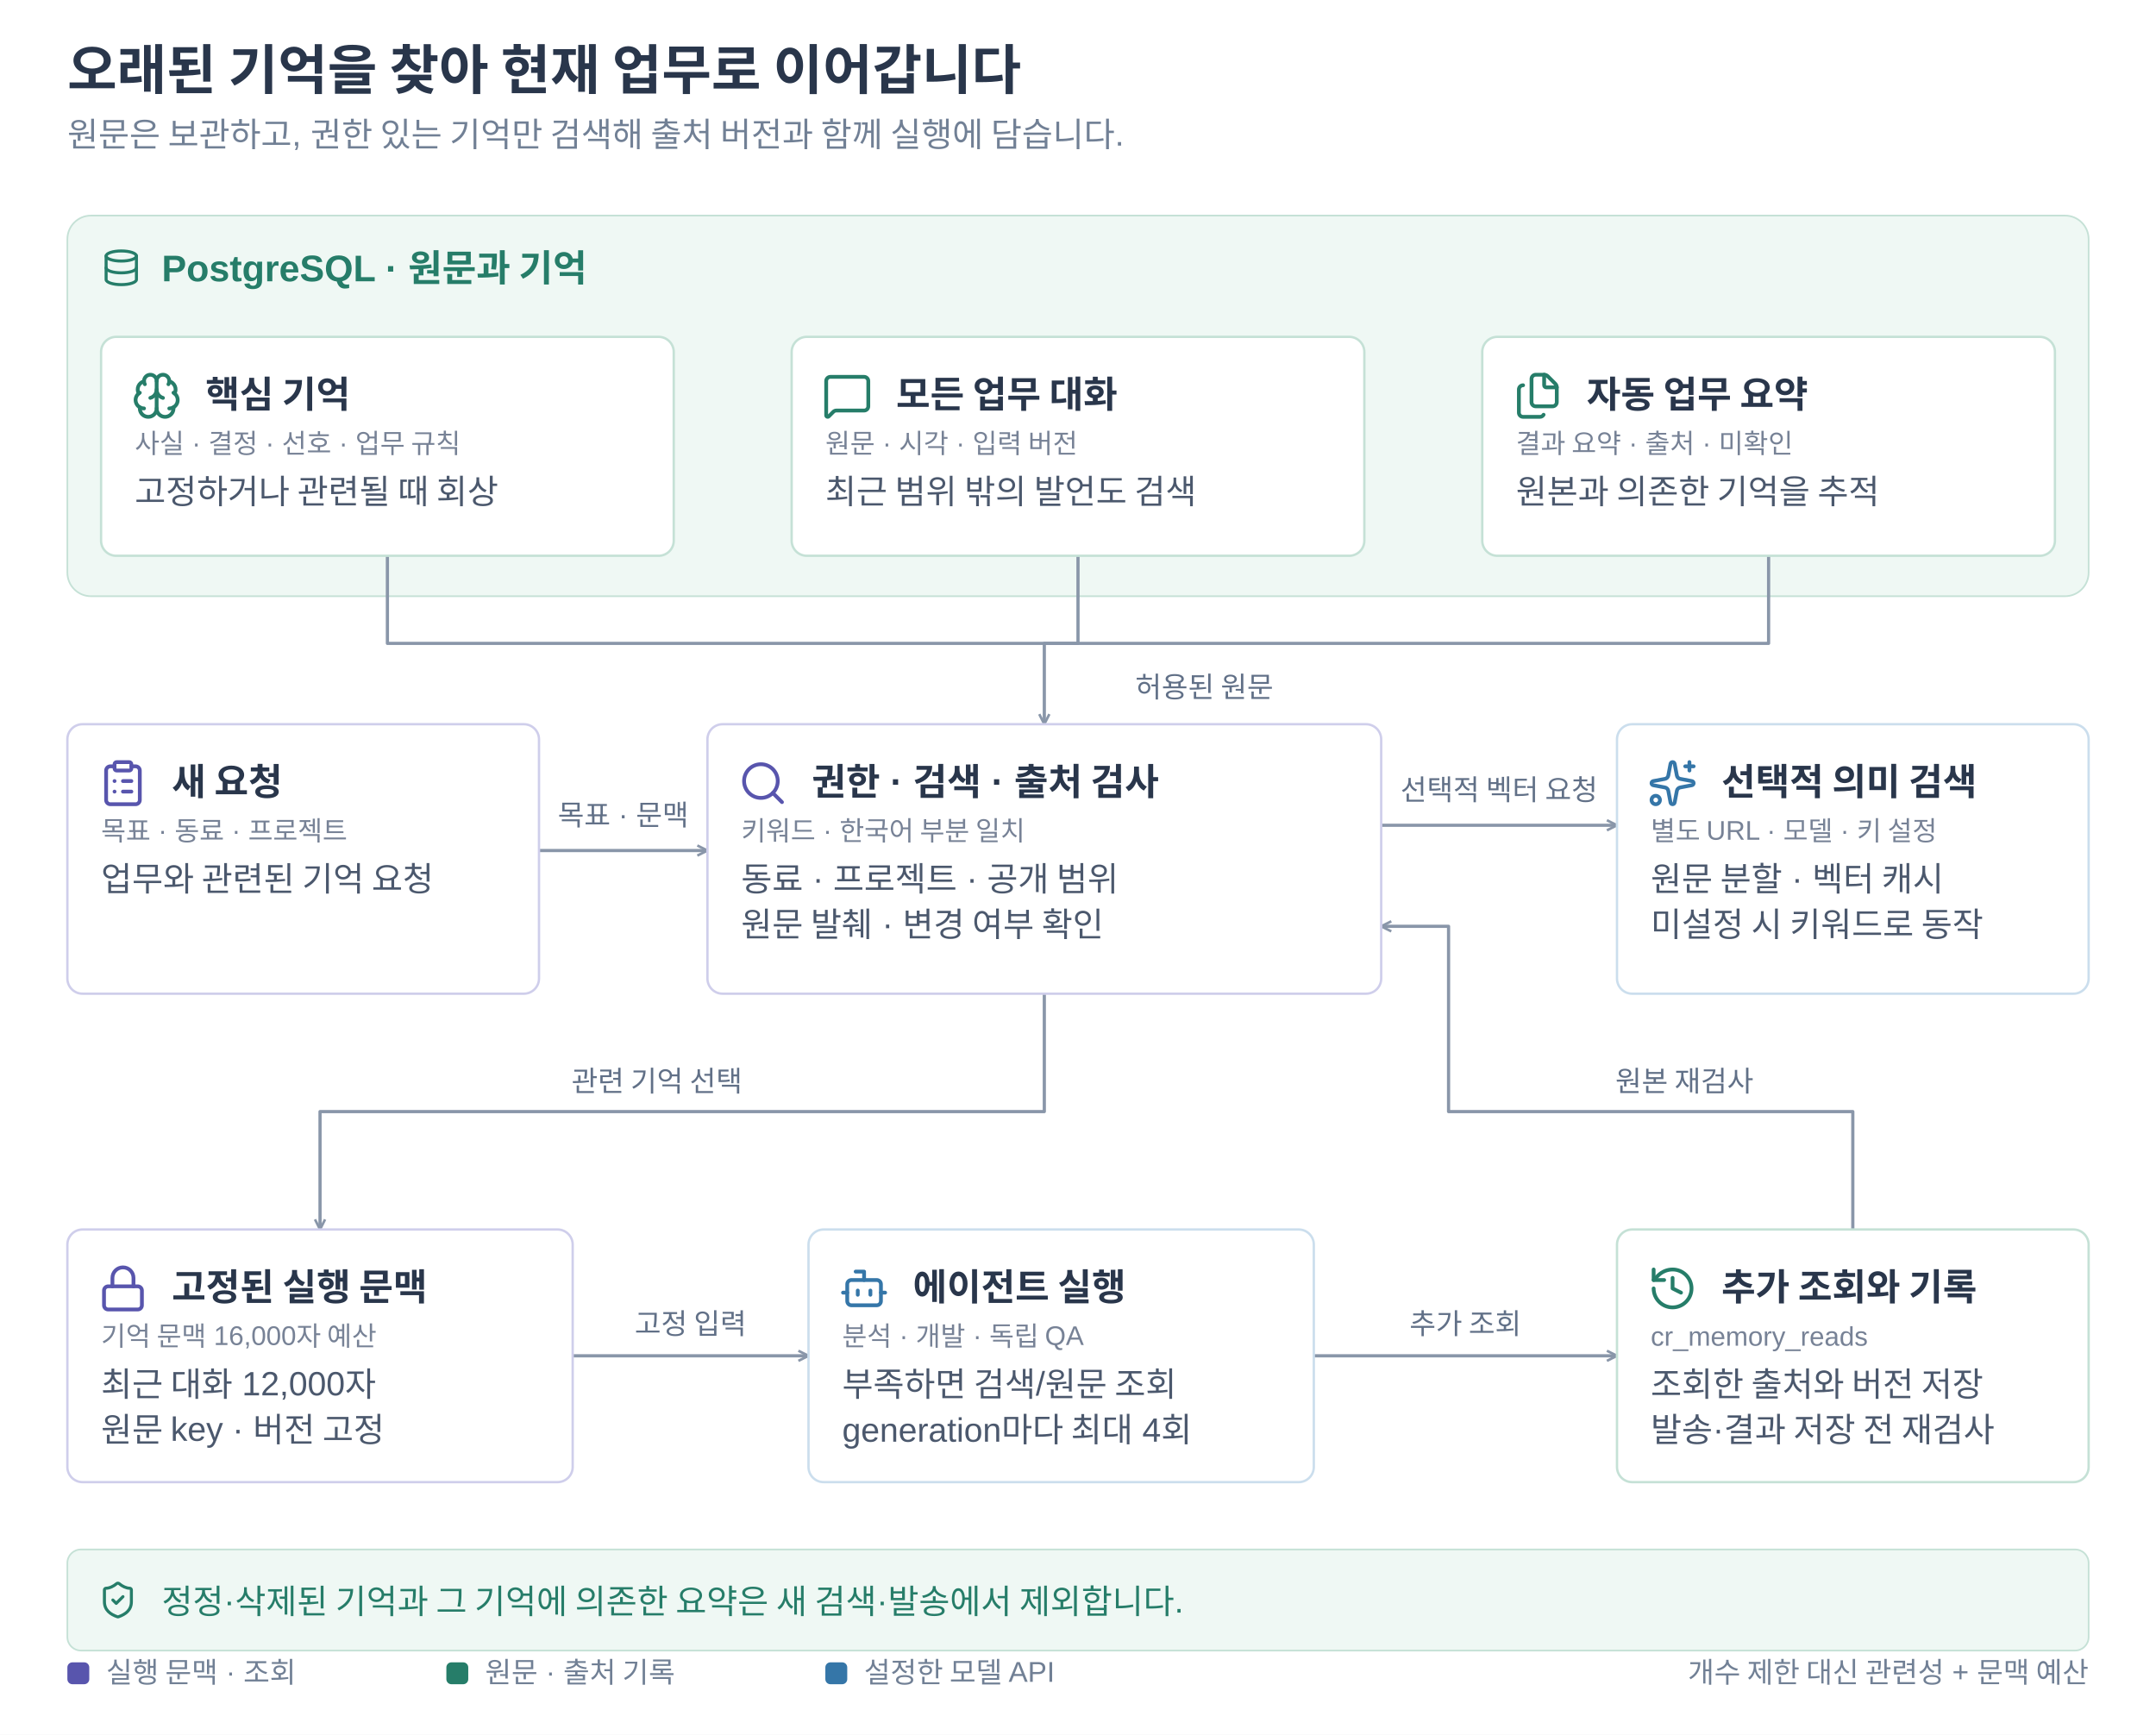
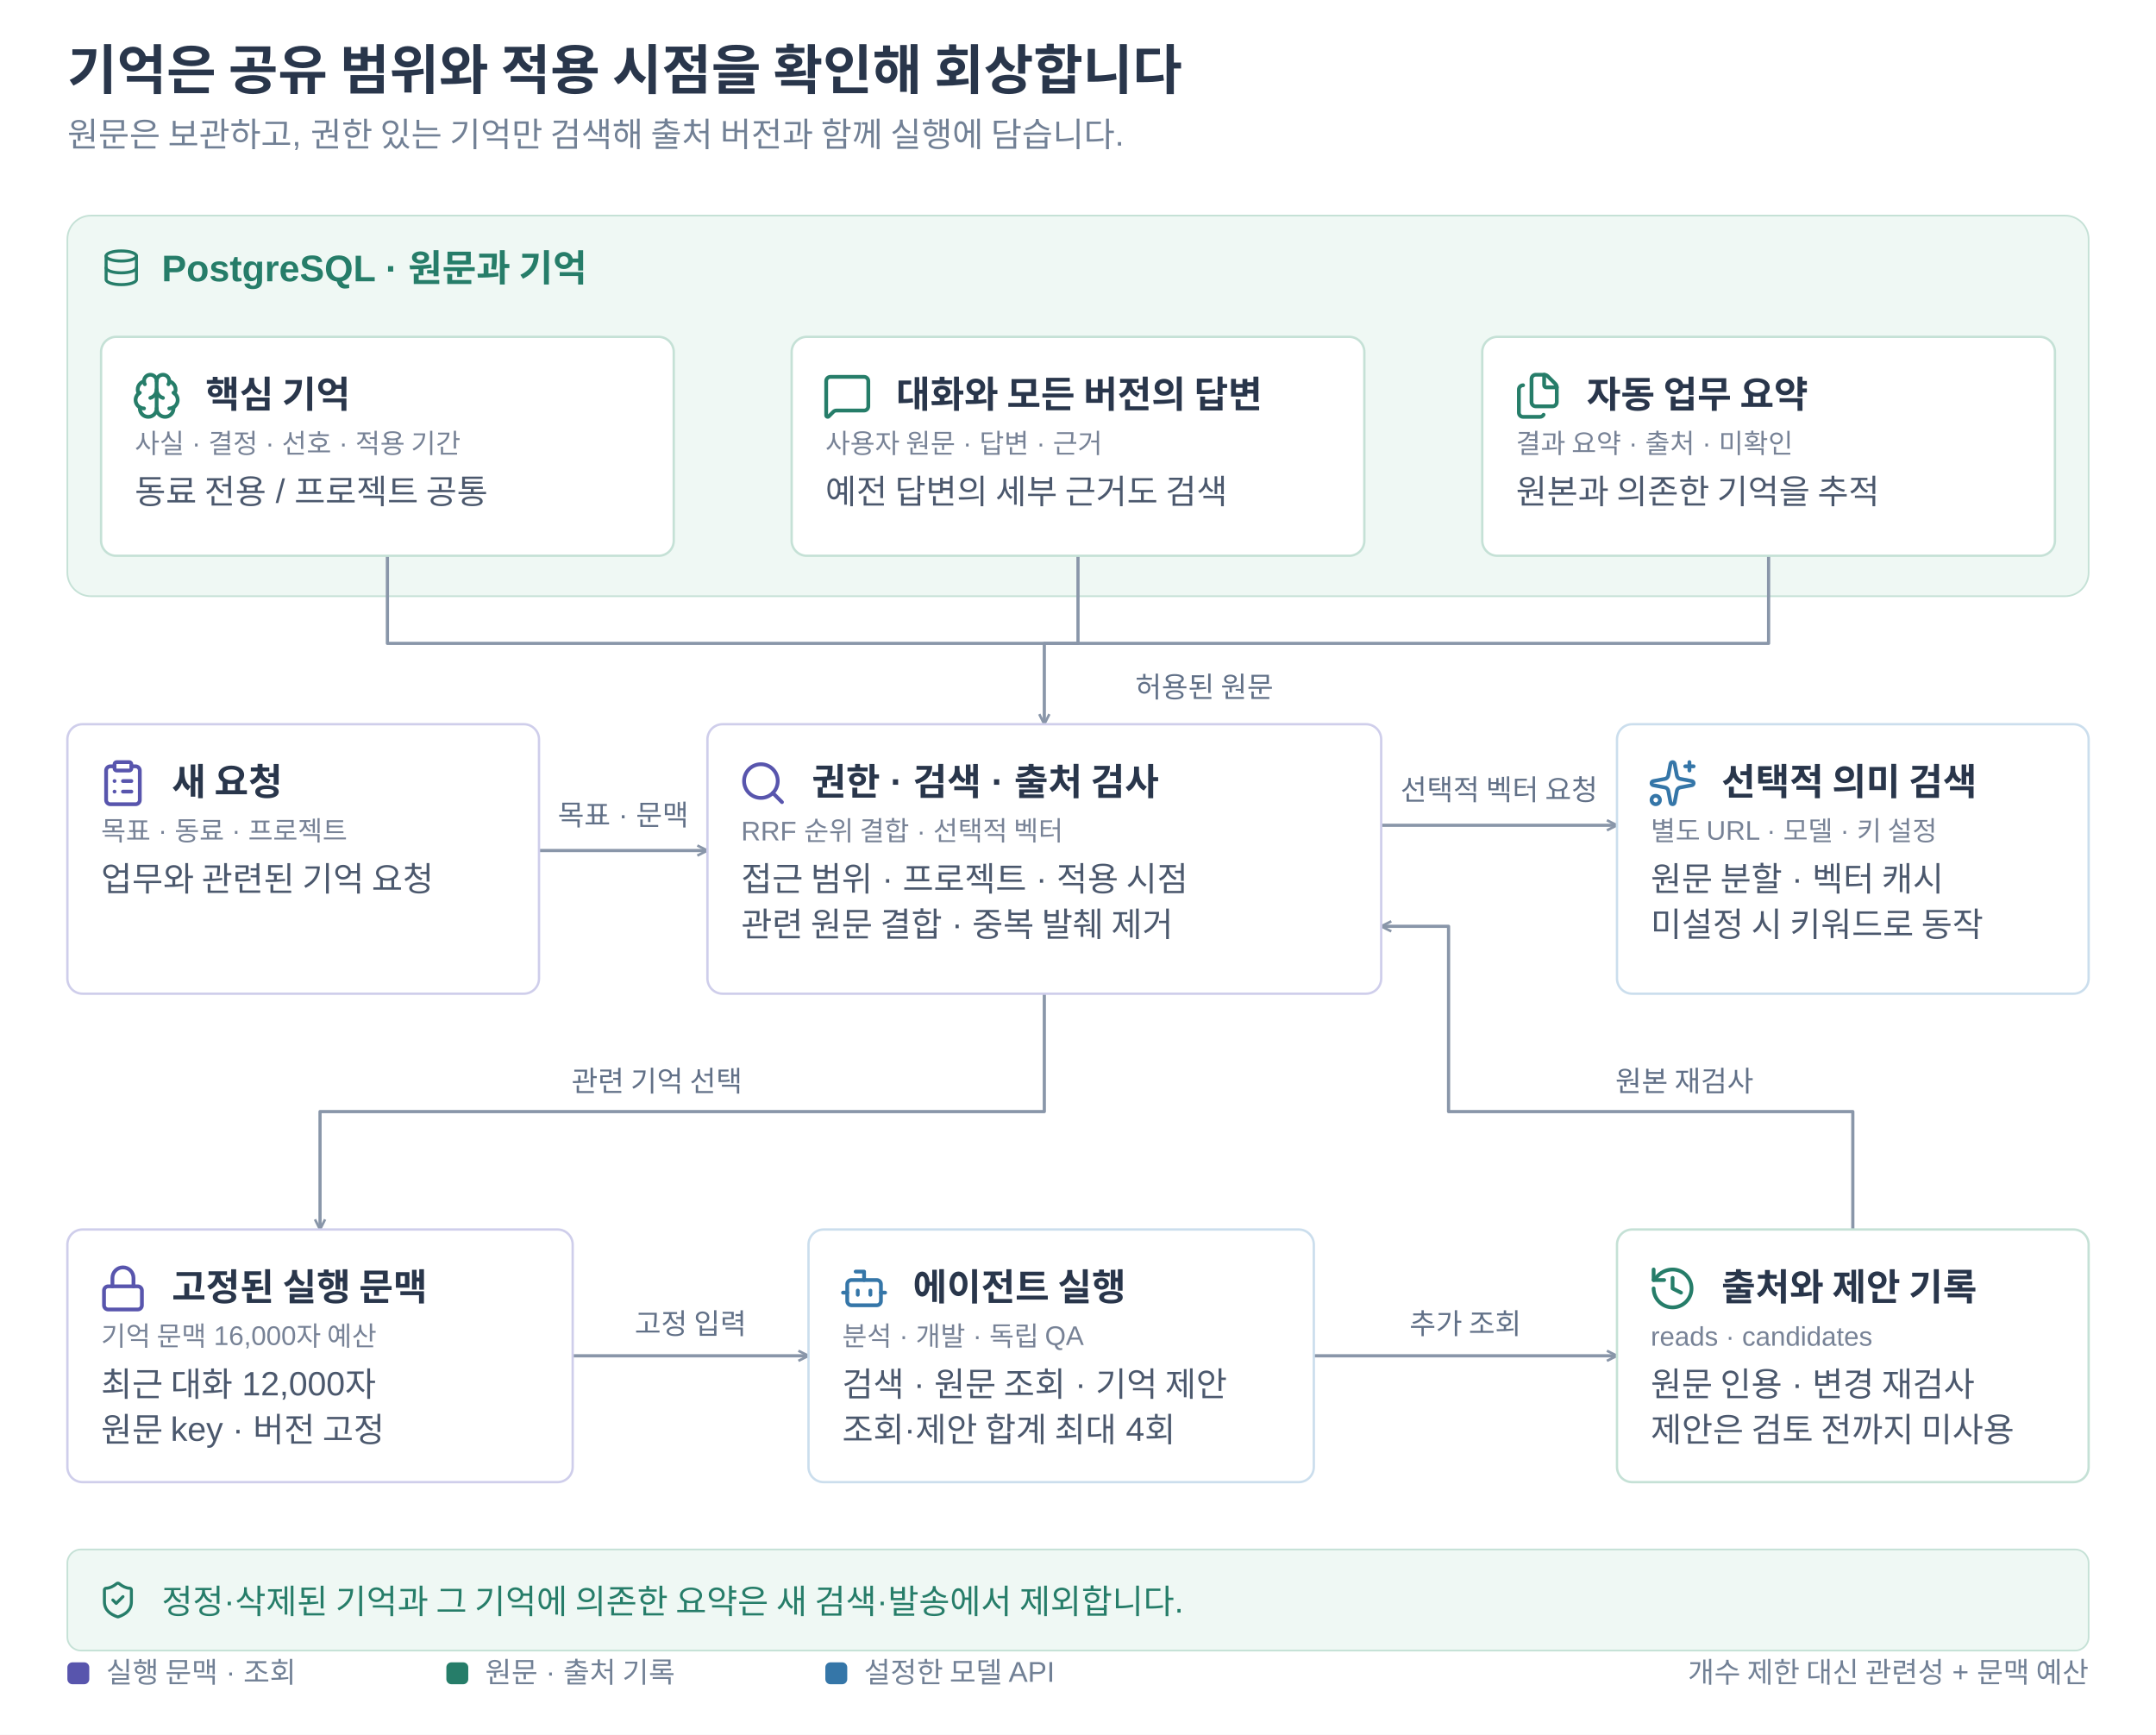
<svg xmlns="http://www.w3.org/2000/svg" width="1280" height="1030" viewBox="0 0 1280 1030" fill="#29364b" role="img" aria-labelledby="diagram-title diagram-description" aria-label="장기 기억 흐름" style="max-width: none; background-color: rgb(255, 255, 255);">
  <defs>
    <marker id="arrow-default" markerWidth="8" markerHeight="8" refX="7" refY="4" orient="auto" markerUnits="userSpaceOnUse">
      <path d="M1 1 L7 4 L1 7" fill="none" stroke="#8996a9" stroke-width="1.5" stroke-linejoin="round" />
    </marker>
    <marker id="arrow-service" markerWidth="8" markerHeight="8" refX="7" refY="4" orient="auto" markerUnits="userSpaceOnUse">
      <path d="M1 1 L7 4 L1 7" fill="none" stroke="#5855ad" stroke-width="1.5" stroke-linejoin="round" />
    </marker>
    <marker id="arrow-data" markerWidth="8" markerHeight="8" refX="7" refY="4" orient="auto" markerUnits="userSpaceOnUse">
      <path d="M1 1 L7 4 L1 7" fill="none" stroke="#267d69" stroke-width="1.5" stroke-linejoin="round" />
    </marker>
    <marker id="arrow-external" markerWidth="8" markerHeight="8" refX="7" refY="4" orient="auto" markerUnits="userSpaceOnUse">
      <path d="M1 1 L7 4 L1 7" fill="none" stroke="#3576a8" stroke-width="1.5" stroke-linejoin="round" />
    </marker>
    <marker id="arrow-job" markerWidth="8" markerHeight="8" refX="7" refY="4" orient="auto" markerUnits="userSpaceOnUse">
      <path d="M1 1 L7 4 L1 7" fill="none" stroke="#a96b21" stroke-width="1.5" stroke-linejoin="round" />
    </marker>
    <marker id="arrow-neutral" markerWidth="8" markerHeight="8" refX="7" refY="4" orient="auto" markerUnits="userSpaceOnUse">
      <path d="M1 1 L7 4 L1 7" fill="none" stroke="#586579" stroke-width="1.5" stroke-linejoin="round" />
    </marker>
  </defs>
  <style>text{font-family:"Apple SD Gothic Neo","Noto Sans KR",Arial,sans-serif}svg{background:#fff}</style>
  <rect x="0" y="0" width="1280" height="1030" rx="0" fill="#ffffff" stroke="none" />
-   <text x="40" y="53" font-size="32" font-weight="720">오래된 기억을 찾아 현재 업무로 이어갑니다</text>
+   <text x="40" y="53" font-size="32" font-weight="720">기억은 공유 범위와 적용 시점을 확인해 회상합니다</text>
  <text x="40" y="87" font-size="20" fill="#718095">원문은 보관하고, 권한 있는 기억만 검색해 출처 버전과 함께 실행에 담습니다.</text>
  <rect x="40" y="128" width="1200" height="226" rx="14" fill="#eff8f4" stroke="#c5e1d6" stroke-dasharray="none" />
  <g data-icon="Database" transform="translate(60 147) scale(1)" fill="none" stroke="#267d69" stroke-width="1.8" stroke-linecap="round" stroke-linejoin="round">
    <ellipse cx="12" cy="5" rx="9" ry="3" />
    <path d="M3 5V19A9 3 0 0 0 21 19V5" />
    <path d="M3 12A9 3 0 0 0 21 12" />
  </g>
  <text x="96" y="167" font-size="22" font-weight="650" fill="#267d69">PostgreSQL · 원문과 기억</text>
  <polyline points="230,330 230,382 620,382" fill="none" stroke="#8996a9" stroke-width="1.9" stroke-linejoin="round" />
  <polyline points="640,330 640,382 620,382" fill="none" stroke="#8996a9" stroke-width="1.9" stroke-linejoin="round" />
  <polyline points="1050,330 1050,382 620,382 620,430" fill="none" stroke="#8996a9" stroke-width="1.9" stroke-linejoin="round" marker-end="url(#arrow-default)" />
  <rect x="660.825" y="398" width="108.35" height="25" rx="4" fill="#ffffff" stroke="none" />
  <text x="715" y="414" font-size="17" text-anchor="middle" fill="#617087">허용된 원문</text>
  <polyline points="320,505 420,505" fill="none" stroke="#8996a9" stroke-width="1.9" stroke-linejoin="round" marker-end="url(#arrow-default)" />
  <rect x="314.975" y="474" width="110.05" height="25" rx="4" fill="#ffffff" stroke="none" />
  <text x="370" y="490" font-size="17" text-anchor="middle" fill="#617087">목표 · 문맥</text>
  <polyline points="820,490 960,490" fill="none" stroke="#8996a9" stroke-width="1.9" stroke-linejoin="round" marker-end="url(#arrow-default)" />
  <rect x="814.15" y="459" width="151.7" height="25" rx="4" fill="#ffffff" stroke="none" />
  <text x="890" y="475" font-size="17" text-anchor="middle" fill="#617087">선택적 벡터 요청</text>
  <polyline points="620,590 620,660 190,660 190,730" fill="none" stroke="#8996a9" stroke-width="1.9" stroke-linejoin="round" marker-end="url(#arrow-default)" />
  <rect x="322.65" y="632" width="134.7" height="25" rx="4" fill="#ffffff" stroke="none" />
  <text x="390" y="648" font-size="17" text-anchor="middle" fill="#617087">관련 기억 선택</text>
  <polyline points="340,805 480,805" fill="none" stroke="#8996a9" stroke-width="1.9" stroke-linejoin="round" marker-end="url(#arrow-default)" />
  <rect x="364.325" y="776" width="91.35" height="25" rx="4" fill="#ffffff" stroke="none" />
  <text x="410" y="792" font-size="17" text-anchor="middle" fill="#617087">고정 입력</text>
  <polyline points="780,805 960,805" fill="none" stroke="#8996a9" stroke-width="1.9" stroke-linejoin="round" marker-end="url(#arrow-default)" />
  <rect x="824.325" y="776" width="91.35" height="25" rx="4" fill="#ffffff" stroke="none" />
  <text x="870" y="792" font-size="17" text-anchor="middle" fill="#617087">추가 조회</text>
  <polyline points="1100,730 1100,660 860,660 860,550 820,550" fill="none" stroke="#8996a9" stroke-width="1.9" stroke-linejoin="round" marker-end="url(#arrow-default)" />
  <rect x="945.825" y="632" width="108.35" height="25" rx="4" fill="#ffffff" stroke="none" />
  <text x="1000" y="648" font-size="17" text-anchor="middle" fill="#617087">원본 재검사</text>
  <g data-node="core" data-bounds="60 200 340 130">
    <rect x="60" y="200" width="340" height="130" rx="9" fill="#ffffff" stroke="#c5e1d6" stroke-width="1.4" />
    <g data-icon="Brain" transform="translate(78 220) scale(1.25)" fill="none" stroke="#267d69" stroke-width="1.8" stroke-linecap="round" stroke-linejoin="round">
      <path d="M12 18V5" />
      <path d="M15 13a4.17 4.17 0 0 1-3-4 4.17 4.17 0 0 1-3 4" />
      <path d="M17.598 6.5A3 3 0 1 0 12 5a3 3 0 1 0-5.598 1.5" />
      <path d="M17.997 5.125a4 4 0 0 1 2.526 5.77" />
      <path d="M18 18a4 4 0 0 0 2-7.464" />
      <path d="M19.967 17.483A4 4 0 1 1 12 18a4 4 0 1 1-7.967-.517" />
      <path d="M6 18a4 4 0 0 1-2-7.464" />
      <path d="M6.003 5.125a4 4 0 0 0-2.526 5.77" />
    </g>
    <text x="122" y="242" font-size="22" font-weight="650">핵심 기억</text>
-     <text x="80" y="269" font-size="16" fill="#778296">사실 · 결정 · 선호 · 업무 규칙</text>
-     <text x="80" y="299" font-size="20" fill="#4b586d">고정하거나 관련될 때 회상</text>
+     <text x="80" y="269" font-size="16" fill="#778296">사실 · 결정 · 선호 · 적용 기간</text>
+     <text x="80" y="299" font-size="20" fill="#4b586d">동료 전용 / 프로젝트 공통</text>
  </g>
  <g data-node="chat" data-bounds="470 200 340 130">
    <rect x="470" y="200" width="340" height="130" rx="9" fill="#ffffff" stroke="#c5e1d6" stroke-width="1.4" />
    <g data-icon="MessageSquare" transform="translate(488 220) scale(1.25)" fill="none" stroke="#267d69" stroke-width="1.8" stroke-linecap="round" stroke-linejoin="round">
      <path d="M22 17a2 2 0 0 1-2 2H6.828a2 2 0 0 0-1.414.586l-2.202 2.202A.71.71 0 0 1 2 21.286V5a2 2 0 0 1 2-2h16a2 2 0 0 1 2 2z" />
    </g>
-     <text x="532" y="242" font-size="22" font-weight="650">모든 업무 대화</text>
-     <text x="490" y="269" font-size="16" fill="#778296">원문 · 시각 · 입력 버전</text>
-     <text x="490" y="299" font-size="20" fill="#4b586d">최근 범위 밖의 발언도 검색</text>
+     <text x="532" y="242" font-size="22" font-weight="650">대화와 모든 버전의 답변</text>
+     <text x="490" y="269" font-size="16" fill="#778296">사용자 원문 · 답변 · 근거</text>
+     <text x="490" y="299" font-size="20" fill="#4b586d">예전 답변의 세부 근거도 검색</text>
  </g>
  <g data-node="episode" data-bounds="880 200 340 130">
    <rect x="880" y="200" width="340" height="130" rx="9" fill="#ffffff" stroke="#c5e1d6" stroke-width="1.4" />
    <g data-icon="Files" transform="translate(898 220) scale(1.25)" fill="none" stroke="#267d69" stroke-width="1.8" stroke-linecap="round" stroke-linejoin="round">
      <path d="M15 2h-4a2 2 0 0 0-2 2v11a2 2 0 0 0 2 2h8a2 2 0 0 0 2-2V8" />
      <path d="M16.706 2.706A2.4 2.4 0 0 0 15 2v5a1 1 0 0 0 1 1h5a2.4 2.4 0 0 0-.706-1.706z" />
      <path d="M5 7a2 2 0 0 0-2 2v11a2 2 0 0 0 2 2h8a2 2 0 0 0 1.732-1" />
    </g>
    <text x="942" y="242" font-size="22" font-weight="650">자동 업무 요약</text>
    <text x="900" y="269" font-size="16" fill="#778296">결과 요약 · 출처 · 미확인</text>
    <text x="900" y="299" font-size="20" fill="#4b586d">원본과 의존한 기억을 추적</text>
  </g>
  <g data-node="request" data-bounds="40 430 280 160">
    <rect x="40" y="430" width="280" height="160" rx="9" fill="#ffffff" stroke="#cfceeb" stroke-width="1.4" />
    <g data-icon="ClipboardList" transform="translate(58 450) scale(1.25)" fill="none" stroke="#5855ad" stroke-width="1.8" stroke-linecap="round" stroke-linejoin="round">
      <rect width="8" height="4" x="8" y="2" rx="1" ry="1" />
      <path d="M16 4h2a2 2 0 0 1 2 2v14a2 2 0 0 1-2 2H6a2 2 0 0 1-2-2V6a2 2 0 0 1 2-2h2" />
      <path d="M12 11h4" />
      <path d="M12 16h4" />
      <path d="M8 11h.01" />
      <path d="M8 16h.01" />
    </g>
    <text x="102" y="472" font-size="22" font-weight="650">새 요청</text>
    <text x="60" y="499" font-size="16" fill="#778296">목표 · 동료 · 프로젝트</text>
    <text x="60" y="529" font-size="20" fill="#4b586d">업무와 관련된 기억 요청</text>
  </g>
  <g data-node="retrieve" data-bounds="420 430 400 160">
    <rect x="420" y="430" width="400" height="160" rx="9" fill="#ffffff" stroke="#cfceeb" stroke-width="1.4" />
    <g data-icon="Search" transform="translate(438 450) scale(1.25)" fill="none" stroke="#5855ad" stroke-width="1.8" stroke-linecap="round" stroke-linejoin="round">
      <path d="m21 21-4.34-4.34" />
      <circle cx="11" cy="11" r="8" />
    </g>
    <text x="482" y="472" font-size="22" font-weight="650">권한 · 검색 · 출처 검사</text>
-     <text x="440" y="499" font-size="16" fill="#778296">키워드 · 한국어 부분 일치</text>
-     <text x="440" y="529" font-size="20" fill="#4b586d">동료 · 프로젝트 · 공개 범위</text>
-     <text x="440" y="556" font-size="20" fill="#4b586d">원문 발췌 · 변경 여부 확인</text>
+     <text x="440" y="499" font-size="16" fill="#778296">RRF 순위 결합 · 선택적 벡터</text>
+     <text x="440" y="529" font-size="20" fill="#4b586d">접근 범위 · 프로젝트 · 적용 시점</text>
+     <text x="440" y="556" font-size="20" fill="#4b586d">관련 원문 결합 · 중복 발췌 제거</text>
  </g>
  <g data-node="embedding" data-bounds="960 430 280 160">
    <rect x="960" y="430" width="280" height="160" rx="9" fill="#ffffff" stroke="#cbdeed" stroke-width="1.4" />
    <g data-icon="Sparkles" transform="translate(978 450) scale(1.25)" fill="none" stroke="#3576a8" stroke-width="1.8" stroke-linecap="round" stroke-linejoin="round">
      <path d="M11.017 2.814a1 1 0 0 1 1.966 0l1.051 5.558a2 2 0 0 0 1.594 1.594l5.558 1.051a1 1 0 0 1 0 1.966l-5.558 1.051a2 2 0 0 0-1.594 1.594l-1.051 5.558a1 1 0 0 1-1.966 0l-1.051-5.558a2 2 0 0 0-1.594-1.594l-5.558-1.051a1 1 0 0 1 0-1.966l5.558-1.051a2 2 0 0 0 1.594-1.594z" />
      <path d="M20 2v4" />
      <path d="M22 4h-4" />
      <circle cx="4" cy="20" r="2" />
    </g>
    <text x="1022" y="472" font-size="22" font-weight="650">선택적 의미 검색</text>
    <text x="980" y="499" font-size="16" fill="#778296">별도 URL · 모델 · 키 설정</text>
    <text x="980" y="529" font-size="20" fill="#4b586d">원문 분할 · 벡터 캐시</text>
    <text x="980" y="556" font-size="20" fill="#4b586d">미설정 시 키워드로 동작</text>
  </g>
  <g data-node="snapshot" data-bounds="40 730 300 150">
    <rect x="40" y="730" width="300" height="150" rx="9" fill="#ffffff" stroke="#cfceeb" stroke-width="1.4" />
    <g data-icon="Lock" transform="translate(58 750) scale(1.25)" fill="none" stroke="#5855ad" stroke-width="1.8" stroke-linecap="round" stroke-linejoin="round">
      <rect width="18" height="11" x="3" y="11" rx="2" ry="2" />
      <path d="M7 11V7a5 5 0 0 1 10 0v4" />
    </g>
    <text x="102" y="772" font-size="22" font-weight="650">고정된 실행 문맥</text>
    <text x="60" y="799" font-size="16" fill="#778296">기억 문맥 16,000자 예산</text>
    <text x="60" y="829" font-size="20" fill="#4b586d">최근 대화 12,000자</text>
    <text x="60" y="856" font-size="20" fill="#4b586d">원문 key · 버전 고정</text>
  </g>
  <g data-node="model" data-bounds="480 730 300 150">
    <rect x="480" y="730" width="300" height="150" rx="9" fill="#ffffff" stroke="#cbdeed" stroke-width="1.4" />
    <g data-icon="Bot" transform="translate(498 750) scale(1.25)" fill="none" stroke="#3576a8" stroke-width="1.8" stroke-linecap="round" stroke-linejoin="round">
      <path d="M12 8V4H8" />
      <rect width="16" height="12" x="4" y="8" rx="2" />
      <path d="M2 14h2" />
      <path d="M20 14h2" />
      <path d="M15 13v2" />
      <path d="M9 13v2" />
    </g>
    <text x="542" y="772" font-size="22" font-weight="650">에이전트 실행</text>
    <text x="500" y="799" font-size="16" fill="#778296">분석 · 개발 · 독립 QA</text>
-     <text x="500" y="829" font-size="20" fill="#4b586d">부족하면 검색/원문 조회</text>
-     <text x="500" y="856" font-size="20" fill="#4b586d">generation마다 최대 4회</text>
+     <text x="500" y="829" font-size="20" fill="#4b586d">검색 · 원문 조회 · 기억 제안</text>
+     <text x="500" y="856" font-size="20" fill="#4b586d">조회·제안 합계 최대 4회</text>
  </g>
  <g data-node="reads" data-bounds="960 730 280 150">
    <rect x="960" y="730" width="280" height="150" rx="9" fill="#ffffff" stroke="#c5e1d6" stroke-width="1.4" />
    <g data-icon="History" transform="translate(978 750) scale(1.25)" fill="none" stroke="#267d69" stroke-width="1.8" stroke-linecap="round" stroke-linejoin="round">
      <path d="M3 12a9 9 0 1 0 9-9 9.75 9.75 0 0 0-6.74 2.74L3 8" />
      <path d="M3 3v5h5" />
      <path d="M12 7v5l4 2" />
    </g>
-     <text x="1022" y="772" font-size="22" font-weight="650">추가 조회와 기록</text>
-     <text x="980" y="799" font-size="16" fill="#778296">cr_memory_reads</text>
-     <text x="980" y="829" font-size="20" fill="#4b586d">조회한 출처와 버전 저장</text>
-     <text x="980" y="856" font-size="20" fill="#4b586d">발송·결과 저장 전 재검사</text>
+     <text x="1022" y="772" font-size="22" font-weight="650">출처와 제안 기록</text>
+     <text x="980" y="799" font-size="16" fill="#778296">reads · candidates</text>
+     <text x="980" y="829" font-size="20" fill="#4b586d">원문 인용 · 변경 재검사</text>
+     <text x="980" y="856" font-size="20" fill="#4b586d">제안은 검토 전까지 미사용</text>
  </g>
  <rect x="40" y="920" width="1200" height="60" rx="8" fill="#eff8f4" stroke="#c5e1d6" />
  <g data-icon="ShieldCheck" transform="translate(58 938) scale(1)" fill="none" stroke="#267d69" stroke-width="1.8" stroke-linecap="round" stroke-linejoin="round">
    <path d="M20 13c0 5-3.5 7.5-7.66 8.95a1 1 0 0 1-.67-.01C7.5 20.5 4 18 4 13V6a1 1 0 0 1 1-1c2 0 4.5-1.2 6.24-2.72a1.17 1.17 0 0 1 1.52 0C14.51 3.81 17 5 19 5a1 1 0 0 1 1 1z" />
    <path d="m9 12 2 2 4-4" />
  </g>
  <text x="96" y="958" font-size="20" fill="#267d69">정정·삭제된 기억과 그 기억에 의존한 요약은 새 검색·발송에서 제외합니다.</text>
  <rect x="40" y="987" width="13" height="13" rx="3" fill="#5855ad" stroke="none" />
  <text x="63" y="999" font-size="17" fill="#718095">실행 문맥 · 조회</text>
  <rect x="265" y="987" width="13" height="13" rx="3" fill="#267d69" stroke="none" />
  <text x="288" y="999" font-size="17" fill="#718095">원문 · 출처 기록</text>
  <rect x="490" y="987" width="13" height="13" rx="3" fill="#3576a8" stroke="none" />
  <text x="513" y="999" font-size="17" fill="#718095">설정한 모델 API</text>
  <text x="1240" y="999" font-size="17" text-anchor="end" fill="#718095">개수 제한 대신 관련성 + 문맥 예산</text>
</svg>
